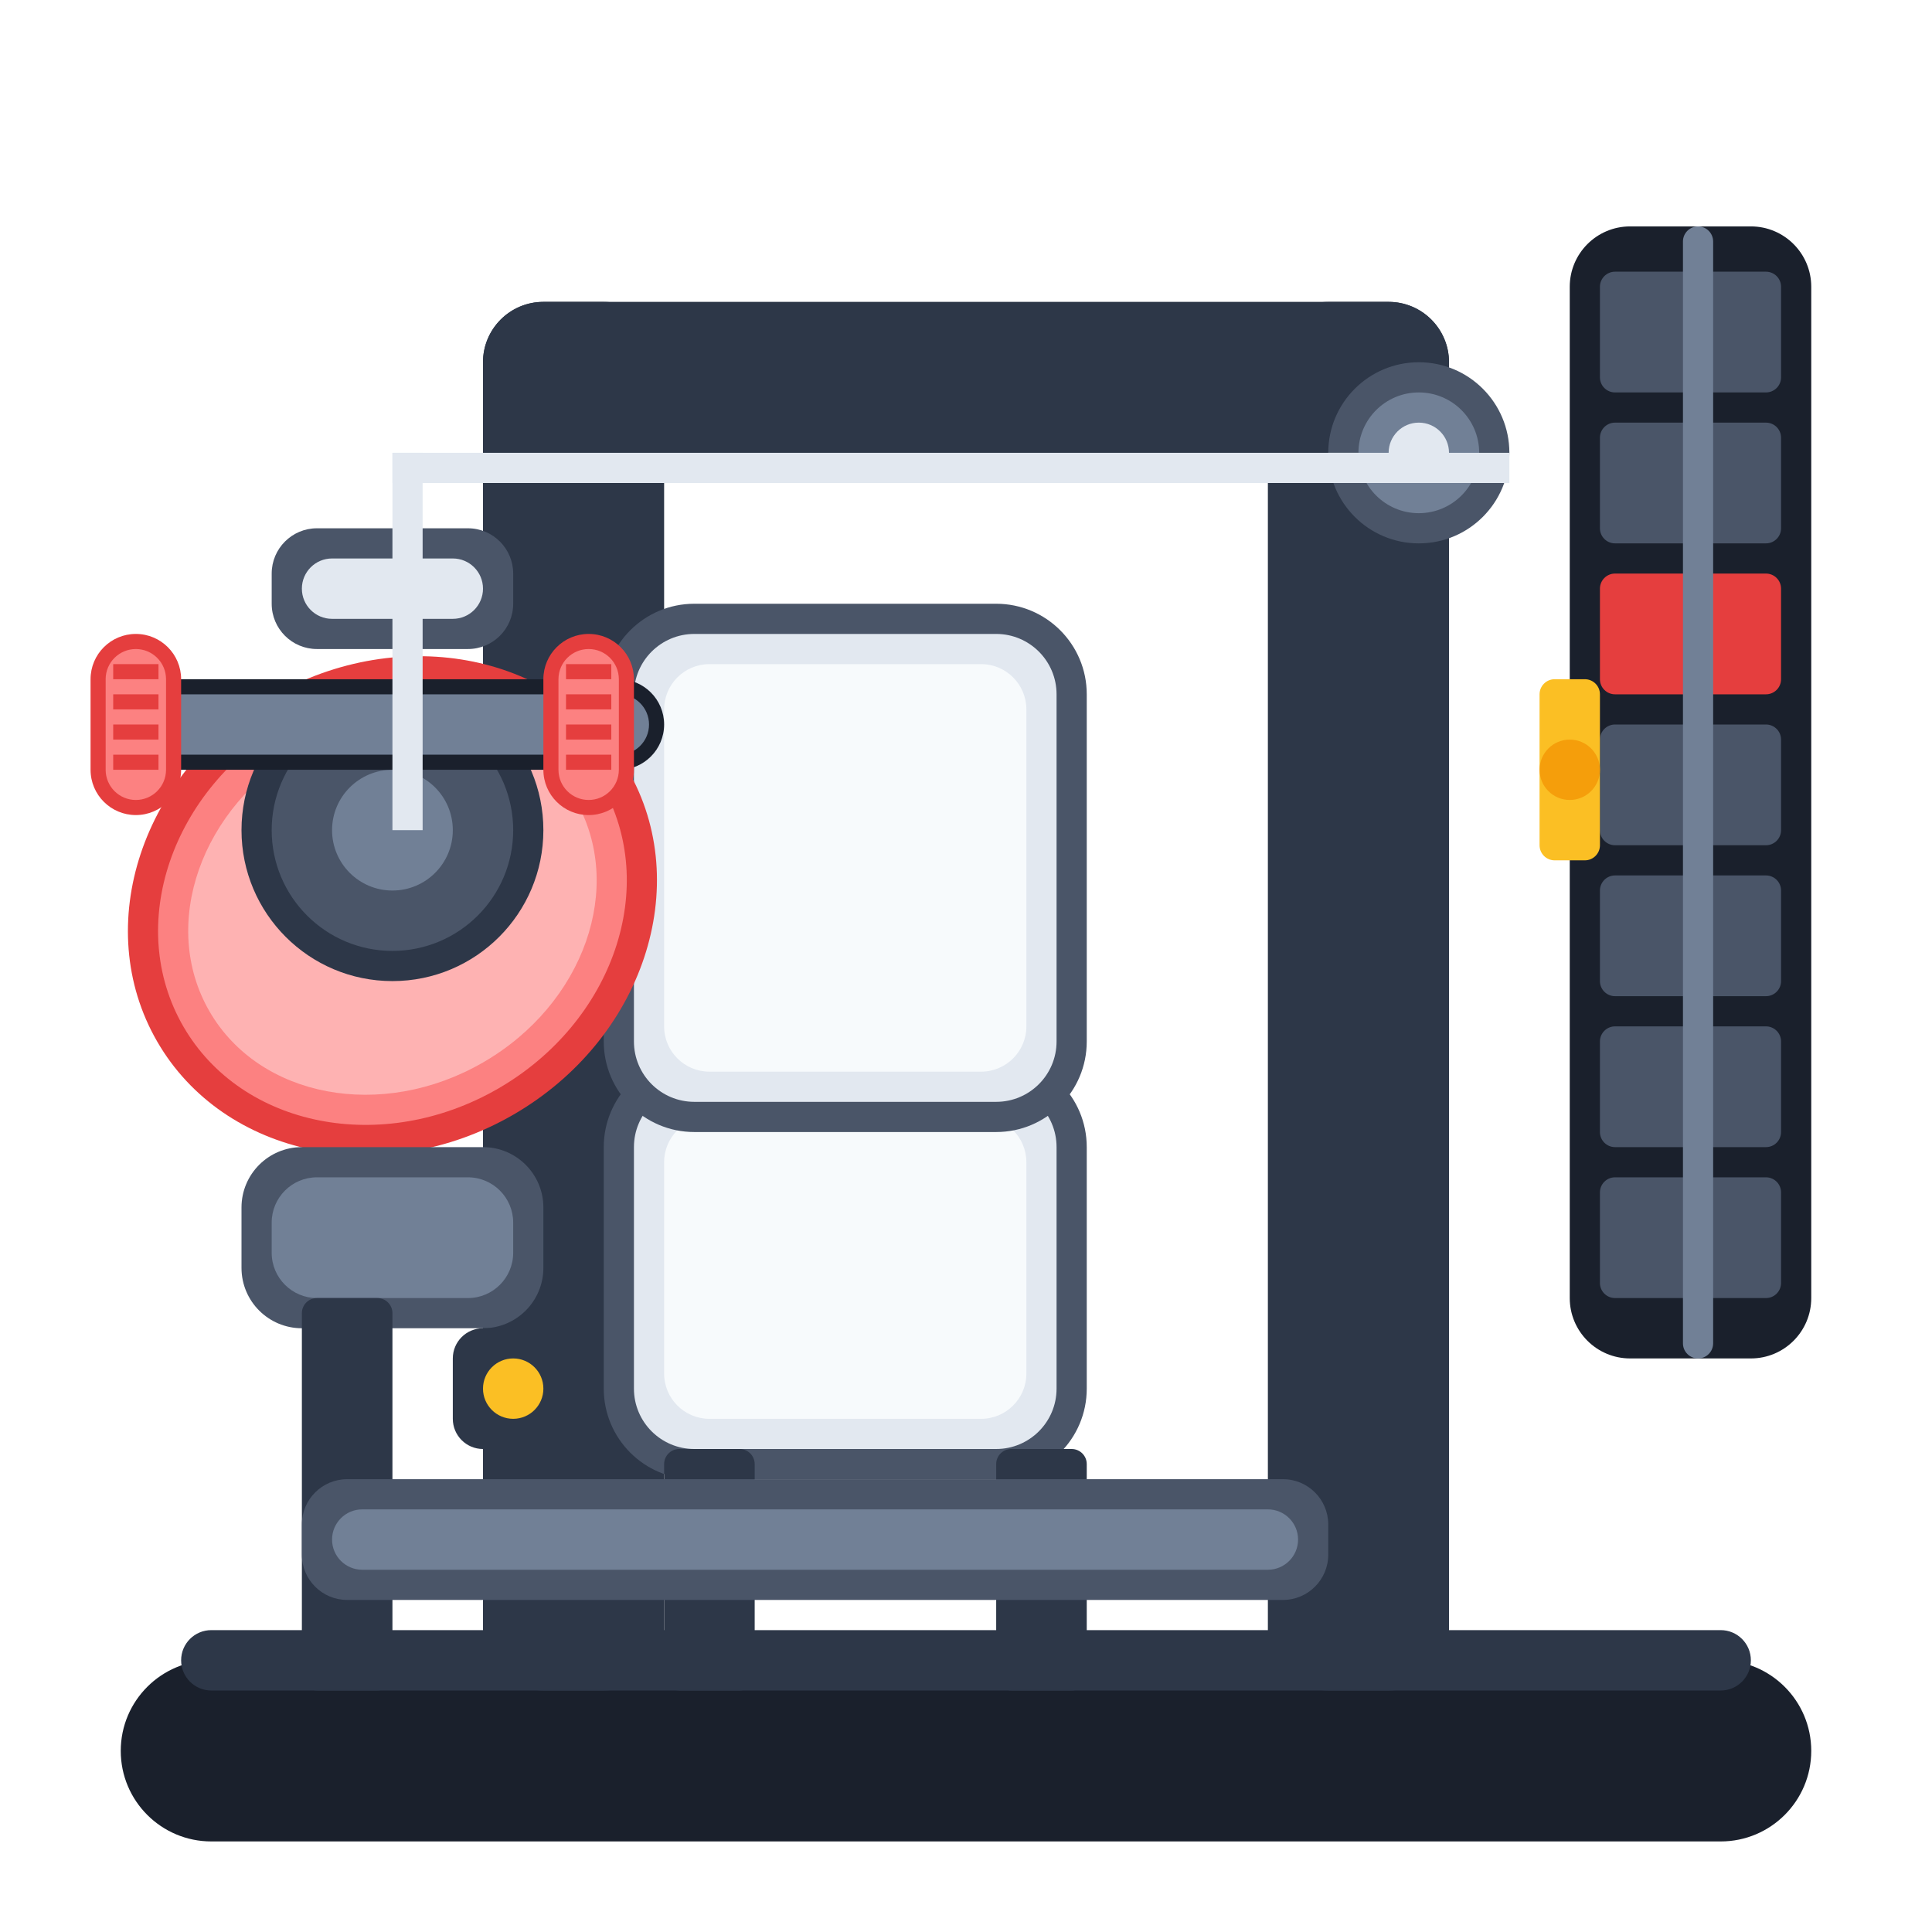
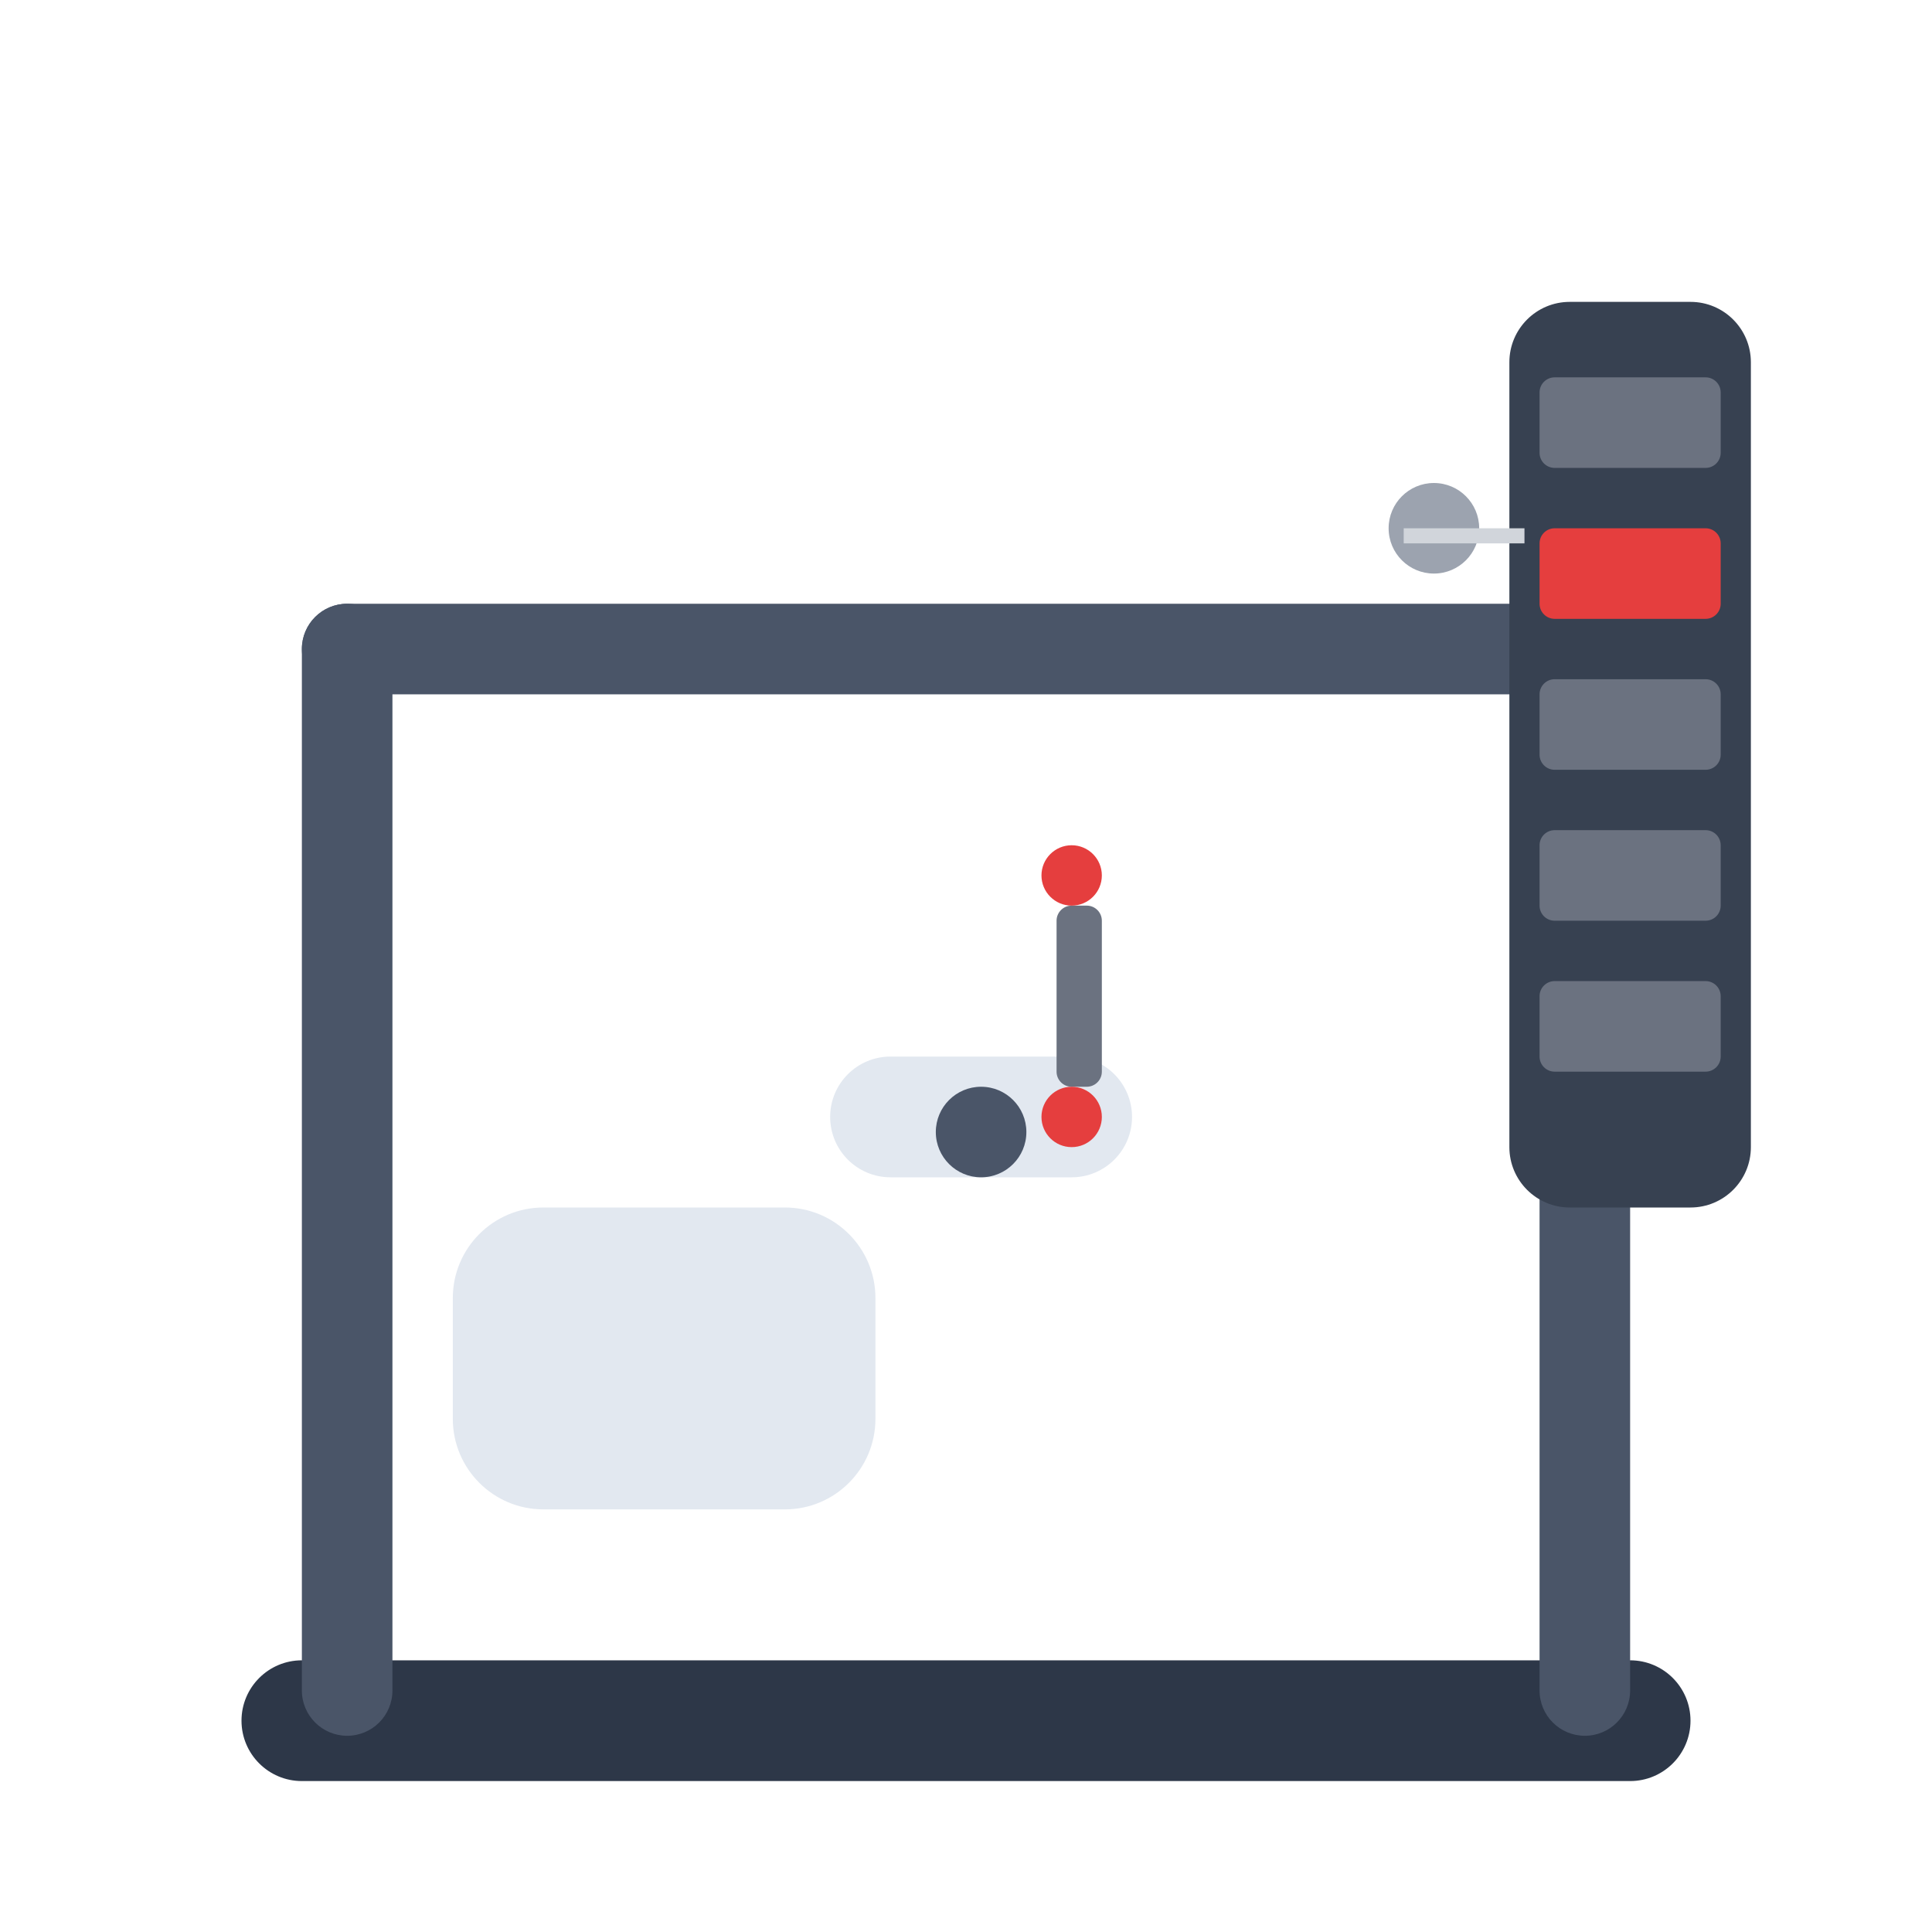
<svg xmlns="http://www.w3.org/2000/svg" width="128" height="128" viewBox="0 0 128 128">
-   <rect x="8" y="110" width="112" height="12" fill="#1a202c" rx="6" />
-   <rect x="12" y="108" width="104" height="4" fill="#2d3748" rx="2" />
-   <rect x="32" y="20" width="12" height="92" fill="#2d3748" rx="4" />
-   <rect x="84" y="20" width="12" height="92" fill="#2d3748" rx="4" />
-   <rect x="32" y="20" width="64" height="12" fill="#2d3748" rx="4" />
-   <rect x="40" y="70" width="32" height="28" fill="#4a5568" rx="6" />
-   <rect x="42" y="72" width="28" height="24" fill="#e2e8f0" rx="4" />
-   <rect x="44" y="74" width="24" height="20" fill="#f7fafc" rx="3" />
-   <rect x="40" y="40" width="32" height="35" fill="#4a5568" rx="6" />
-   <rect x="42" y="42" width="28" height="31" fill="#e2e8f0" rx="4" />
-   <rect x="44" y="44" width="24" height="27" fill="#f7fafc" rx="3" />
-   <ellipse cx="26" cy="60" rx="18" ry="16" fill="#e53e3e" transform="rotate(-30 26 60)" />
-   <ellipse cx="26" cy="60" rx="16" ry="14" fill="#fc8181" transform="rotate(-30 26 60)" />
-   <ellipse cx="26" cy="60" rx="14" ry="12" fill="#feb2b2" transform="rotate(-30 26 60)" />
-   <rect x="16" y="76" width="20" height="12" fill="#4a5568" rx="4" />
-   <rect x="18" y="78" width="16" height="8" fill="#718096" rx="3" />
-   <circle cx="26" cy="55" r="10" fill="#2d3748" />
-   <circle cx="26" cy="55" r="8" fill="#4a5568" />
-   <circle cx="26" cy="55" r="4" fill="#718096" />
-   <rect x="8" y="45" width="36" height="6" fill="#1a202c" rx="3" />
-   <rect x="9" y="46" width="34" height="4" fill="#718096" rx="2" />
-   <rect x="6" y="42" width="6" height="12" fill="#e53e3e" rx="3" />
-   <rect x="7" y="43" width="4" height="10" fill="#fc8181" rx="2" />
-   <rect x="36" y="42" width="6" height="12" fill="#e53e3e" rx="3" />
-   <rect x="37" y="43" width="4" height="10" fill="#fc8181" rx="2" />
-   <rect x="7.5" y="44" width="3" height="1" fill="#e53e3e" />
-   <rect x="7.5" y="46" width="3" height="1" fill="#e53e3e" />
-   <rect x="7.5" y="48" width="3" height="1" fill="#e53e3e" />
-   <rect x="7.5" y="50" width="3" height="1" fill="#e53e3e" />
-   <rect x="37.5" y="44" width="3" height="1" fill="#e53e3e" />
-   <rect x="37.5" y="46" width="3" height="1" fill="#e53e3e" />
-   <rect x="37.5" y="48" width="3" height="1" fill="#e53e3e" />
-   <rect x="37.5" y="50" width="3" height="1" fill="#e53e3e" />
-   <rect x="18" y="35" width="16" height="8" fill="#4a5568" rx="3" />
-   <rect x="20" y="37" width="12" height="4" fill="#e2e8f0" rx="2" />
-   <rect x="104" y="15" width="16" height="75" fill="#1a202c" rx="4" />
-   <rect x="106" y="18" width="12" height="8" fill="#4a5568" rx="1" />
-   <rect x="106" y="28" width="12" height="8" fill="#4a5568" rx="1" />
-   <rect x="106" y="38" width="12" height="8" fill="#e53e3e" rx="1" />
-   <rect x="106" y="48" width="12" height="8" fill="#4a5568" rx="1" />
-   <rect x="106" y="58" width="12" height="8" fill="#4a5568" rx="1" />
-   <rect x="106" y="68" width="12" height="8" fill="#4a5568" rx="1" />
-   <rect x="106" y="78" width="12" height="8" fill="#4a5568" rx="1" />
-   <rect x="111.5" y="15" width="2" height="75" fill="#718096" rx="1" />
-   <circle cx="94" cy="30" r="6" fill="#4a5568" />
-   <circle cx="94" cy="30" r="4" fill="#718096" />
-   <circle cx="94" cy="30" r="2" fill="#e2e8f0" />
-   <rect x="88" y="30" width="12" height="2" fill="#e2e8f0" />
-   <rect x="26" y="30" width="2" height="25" fill="#e2e8f0" />
-   <rect x="26" y="30" width="64" height="2" fill="#e2e8f0" />
-   <rect x="102" y="45" width="4" height="12" fill="#fbbf24" rx="1" />
-   <circle cx="104" cy="51" r="2" fill="#f59e0b" />
-   <rect x="30" y="88" width="8" height="8" fill="#2d3748" rx="2" />
-   <circle cx="34" cy="92" r="2" fill="#fbbf24" />
-   <rect x="44" y="96" width="6" height="16" fill="#2d3748" rx="1" />
-   <rect x="66" y="96" width="6" height="16" fill="#2d3748" rx="1" />
-   <rect x="20" y="86" width="6" height="26" fill="#2d3748" rx="1" />
-   <rect x="20" y="98" width="68" height="8" fill="#4a5568" rx="3" />
-   <rect x="22" y="100" width="64" height="4" fill="#718096" rx="2" />
+   <rect x="16" y="110" width="96" height="8" fill="#2d3748" rx="4" />
+   <rect x="20" y="40" width="6" height="75" fill="#4a5568" rx="3" />
+   <rect x="102" y="40" width="6" height="75" fill="#4a5568" rx="3" />
+   <rect x="20" y="40" width="88" height="6" fill="#4a5568" rx="3" />
+   <rect x="30" y="80" width="28" height="20" fill="#e2e8f0" rx="6" />
+   <rect x="55" y="70" width="20" height="8" fill="#e2e8f0" rx="4" />
+   <rect x="70" y="60" width="3" height="12" fill="#6b7280" rx="1" />
+   <circle cx="71" cy="58" r="2" fill="#e53e3e" />
+   <circle cx="71" cy="74" r="2" fill="#e53e3e" />
+   <circle cx="65" cy="75" r="3" fill="#4a5568" />
+   <rect x="100" y="20" width="16" height="60" fill="#374151" rx="4" />
+   <rect x="102" y="25" width="12" height="6" fill="#6b7280" rx="1" />
+   <rect x="102" y="35" width="12" height="6" fill="#e53e3e" rx="1" />
+   <rect x="102" y="45" width="12" height="6" fill="#6b7280" rx="1" />
+   <rect x="102" y="55" width="12" height="6" fill="#6b7280" rx="1" />
+   <rect x="102" y="65" width="12" height="6" fill="#6b7280" rx="1" />
+   <circle cx="95" cy="35" r="3" fill="#9ca3af" />
+   <rect x="93" y="35" width="8" height="1" fill="#d1d5db" />
</svg>
